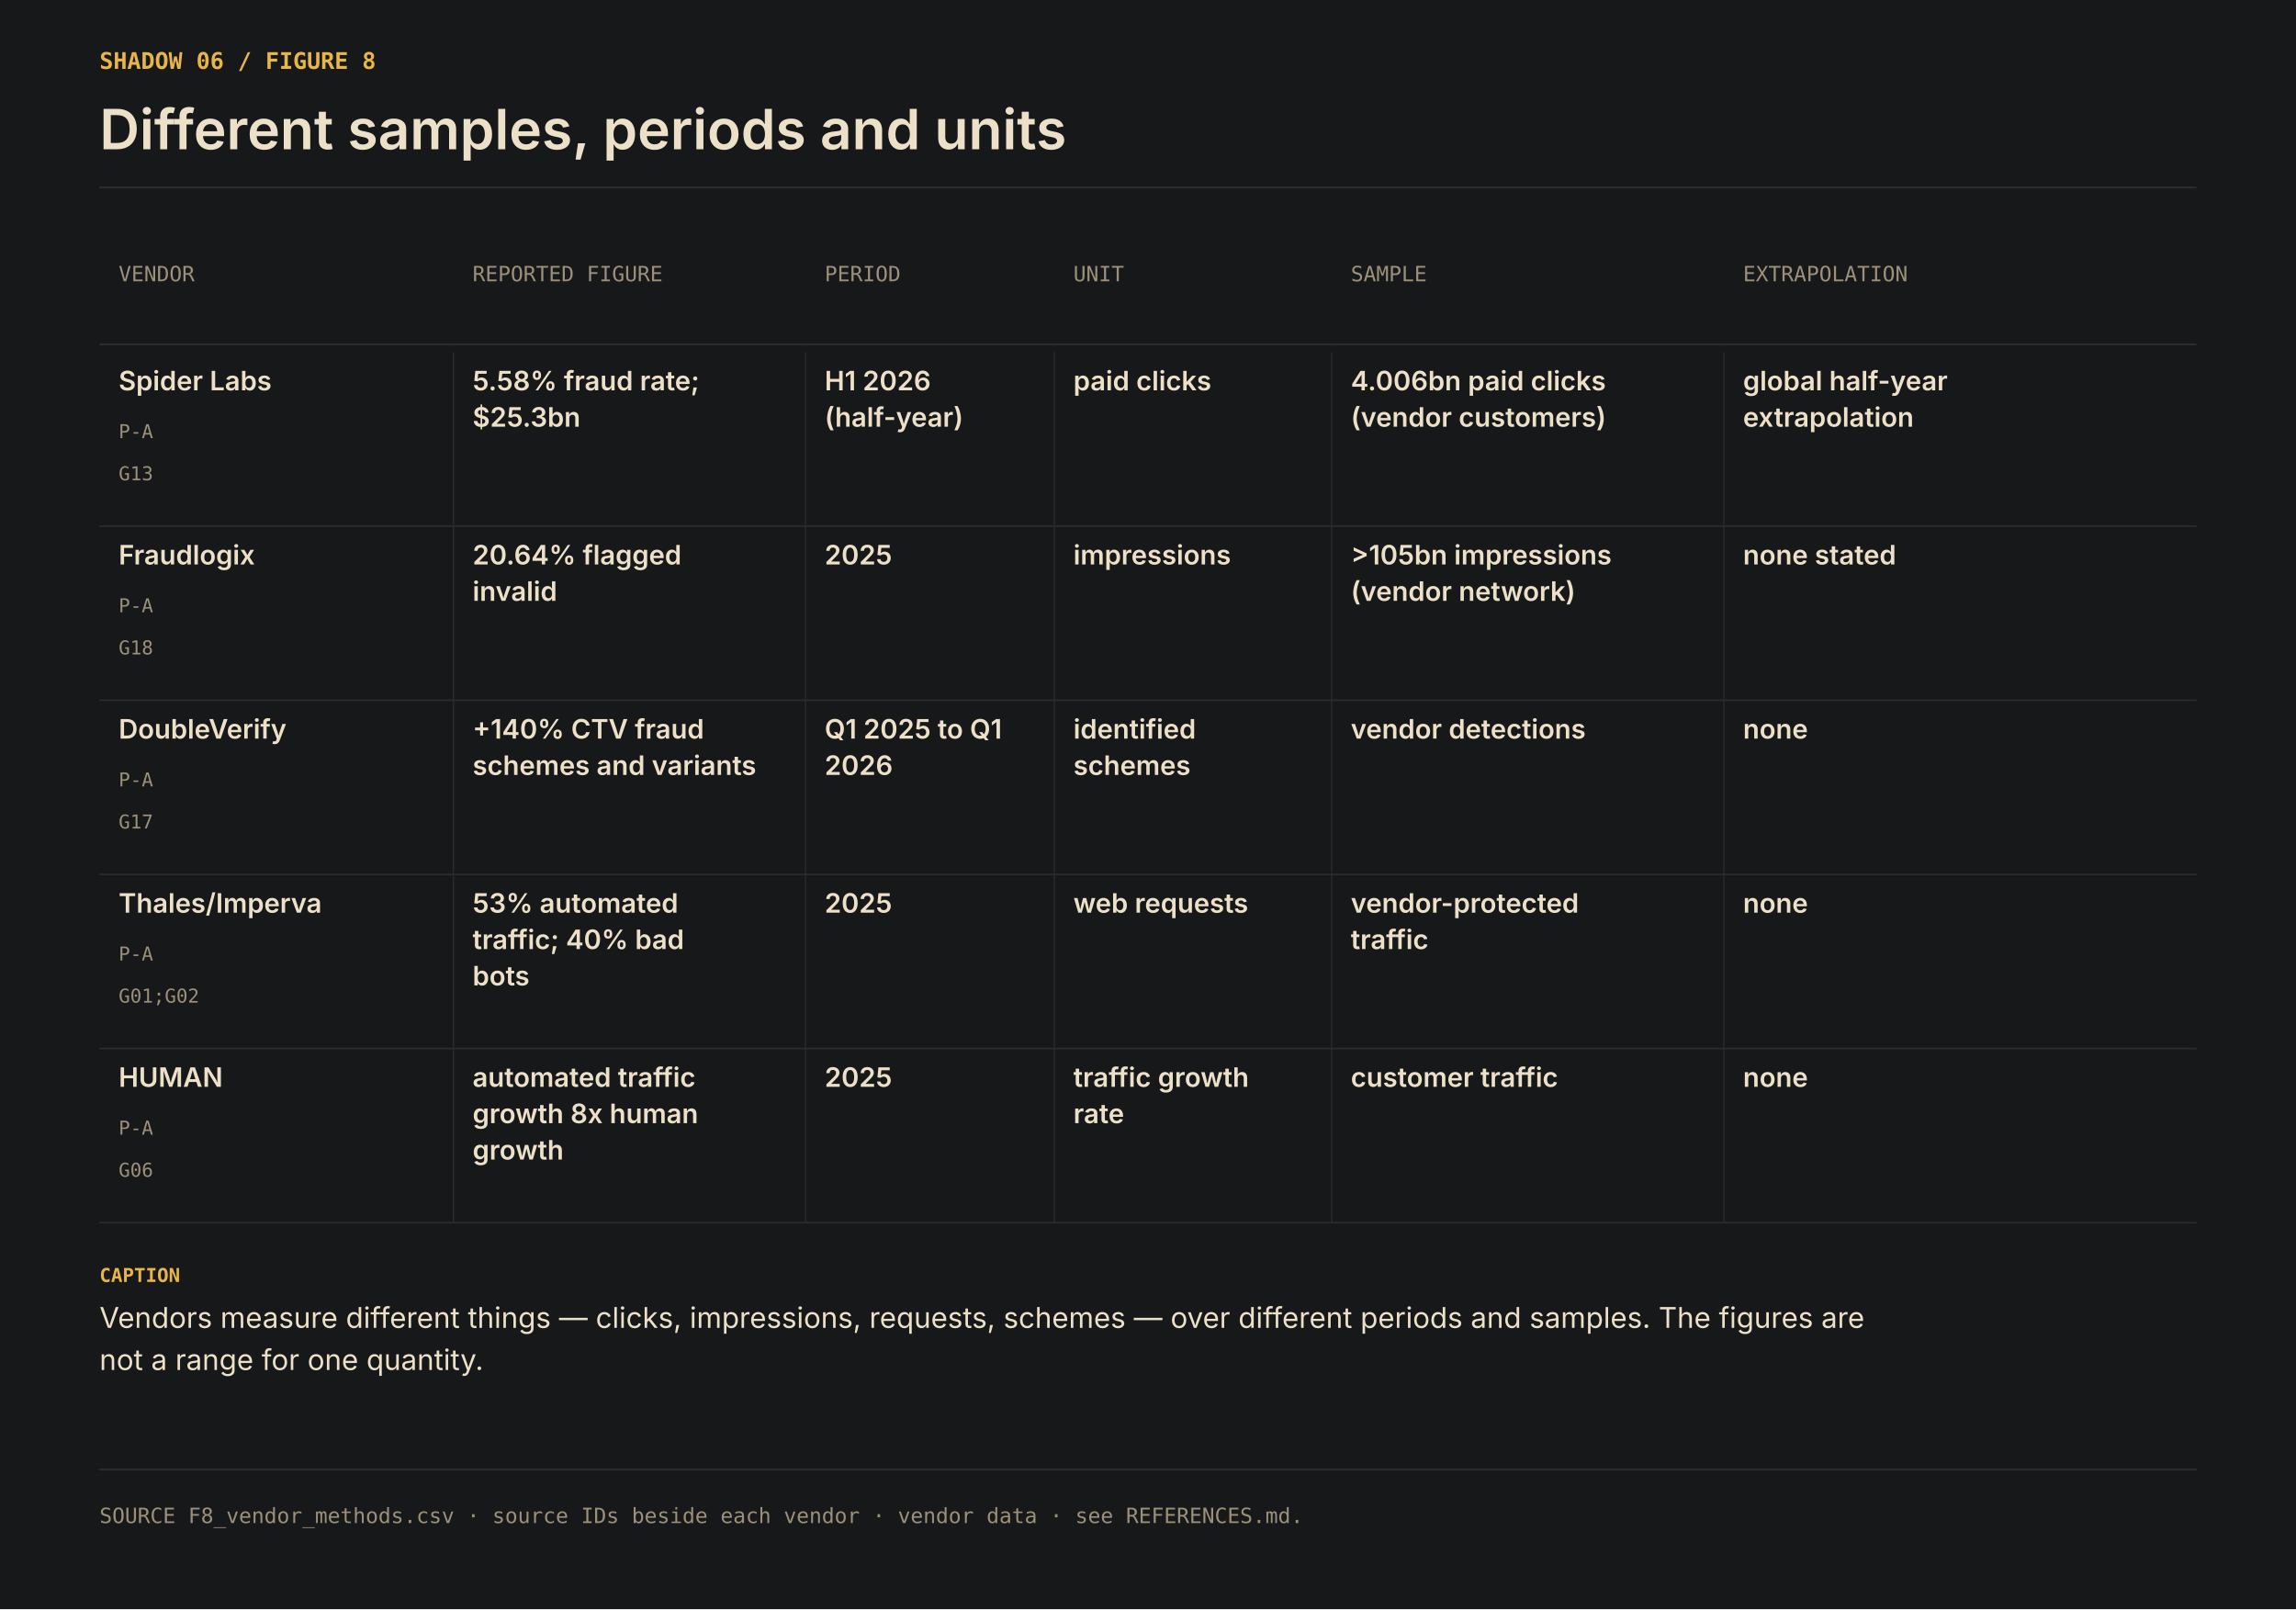
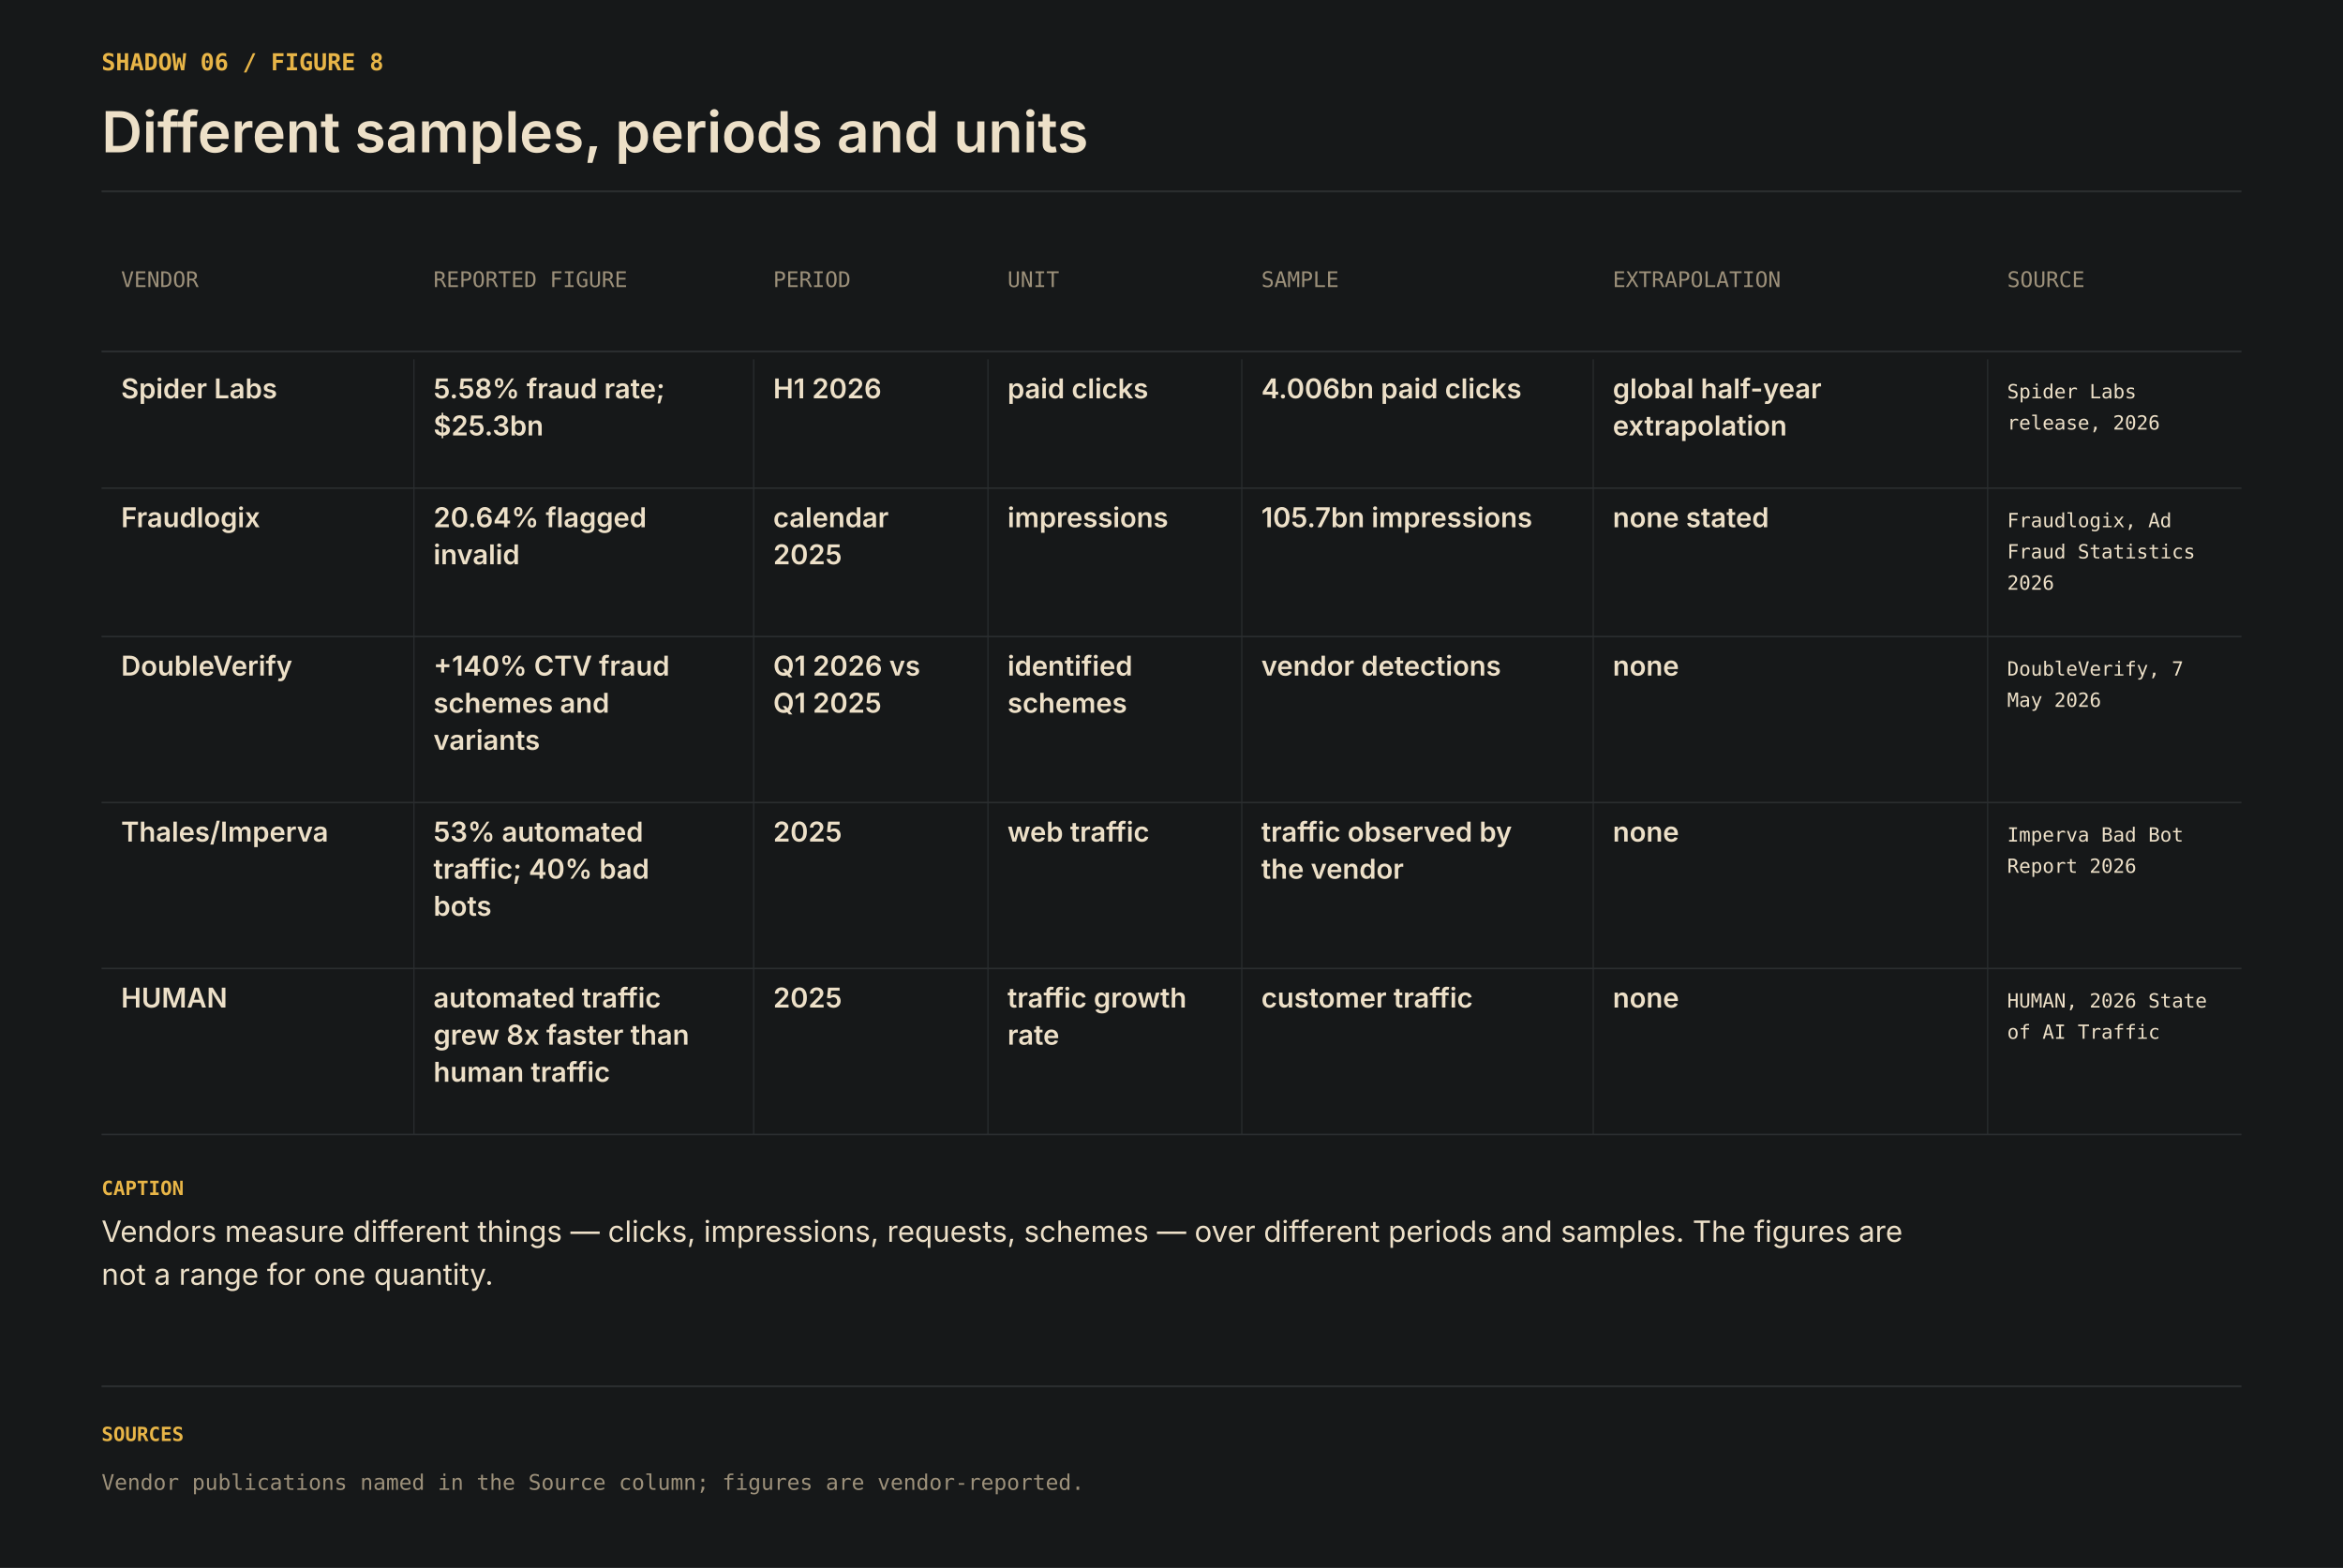
- <svg xmlns="http://www.w3.org/2000/svg" width="1200" height="841" viewBox="0 0 1200 841" role="img" aria-labelledby="title desc">
-   <rect width="1200" height="841" fill="#161819" />
+ <svg xmlns="http://www.w3.org/2000/svg" width="1200" height="803" viewBox="0 0 1200 803" role="img" aria-labelledby="title desc">
+   <rect width="1200" height="803" fill="#161819" />
  <text x="52" y="36" fill="#E8B547" font-family="JetBrains Mono,monospace" font-size="12" font-weight="600" text-anchor="start">SHADOW 06  /  FIGURE 8</text>
  <text x="52" y="78" fill="#EDE0C8" font-family="Inter,Arial,sans-serif" font-size="29" font-weight="600" text-anchor="start">Different samples, periods and units</text>
  <line x1="52" y1="98" x2="1148" y2="98" stroke="#2A2D2F" stroke-width="1" />
  <text x="62" y="147" fill="#9C907A" font-family="JetBrains Mono,monospace" font-size="11" font-weight="400" text-anchor="start">VENDOR</text>
-   <text x="247" y="147" fill="#9C907A" font-family="JetBrains Mono,monospace" font-size="11" font-weight="400" text-anchor="start">REPORTED FIGURE</text>
-   <text x="431" y="147" fill="#9C907A" font-family="JetBrains Mono,monospace" font-size="11" font-weight="400" text-anchor="start">PERIOD</text>
-   <text x="561" y="147" fill="#9C907A" font-family="JetBrains Mono,monospace" font-size="11" font-weight="400" text-anchor="start">UNIT</text>
-   <text x="706" y="147" fill="#9C907A" font-family="JetBrains Mono,monospace" font-size="11" font-weight="400" text-anchor="start">SAMPLE</text>
-   <text x="911" y="147" fill="#9C907A" font-family="JetBrains Mono,monospace" font-size="11" font-weight="400" text-anchor="start">EXTRAPOLATION</text>
+   <text x="222" y="147" fill="#9C907A" font-family="JetBrains Mono,monospace" font-size="11" font-weight="400" text-anchor="start">REPORTED FIGURE</text>
+   <text x="396" y="147" fill="#9C907A" font-family="JetBrains Mono,monospace" font-size="11" font-weight="400" text-anchor="start">PERIOD</text>
+   <text x="516" y="147" fill="#9C907A" font-family="JetBrains Mono,monospace" font-size="11" font-weight="400" text-anchor="start">UNIT</text>
+   <text x="646" y="147" fill="#9C907A" font-family="JetBrains Mono,monospace" font-size="11" font-weight="400" text-anchor="start">SAMPLE</text>
+   <text x="826" y="147" fill="#9C907A" font-family="JetBrains Mono,monospace" font-size="11" font-weight="400" text-anchor="start">EXTRAPOLATION</text>
+   <text x="1028" y="147" fill="#9C907A" font-family="JetBrains Mono,monospace" font-size="11" font-weight="400" text-anchor="start">SOURCE</text>
  <line x1="52" y1="180" x2="1148" y2="180" stroke="#2A2D2F" stroke-width="1" />
  <g data-row="0" data-field="vendor" data-value="Spider Labs">
    <text x="62" y="204" fill="#EDE0C8" font-family="Inter,Arial,sans-serif" font-size="14" font-weight="600" text-anchor="start">Spider Labs</text>
  </g>
-   <g data-row="0" data-field="tier" data-value="P-A">
-     <text x="62" y="229" fill="#9C907A" font-family="JetBrains Mono,monospace" font-size="10" font-weight="400" text-anchor="start">P-A</text>
+   <line x1="212" y1="184" x2="212" y2="250" stroke="#2A2D2F" stroke-width="0.6" />
+   <g data-row="0" data-field="reported_figure" data-value="5.58% fraud rate; $25.3bn">
+     <text x="222" y="204" fill="#EDE0C8" font-family="Inter,Arial,sans-serif" font-size="14" font-weight="600" text-anchor="start">5.58% fraud rate;</text>
+     <text x="222" y="223" fill="#EDE0C8" font-family="Inter,Arial,sans-serif" font-size="14" font-weight="600" text-anchor="start">$25.3bn</text>
  </g>
-   <g data-row="0" data-field="rows" data-value="G13">
-     <text x="62" y="251" fill="#9C907A" font-family="JetBrains Mono,monospace" font-size="10" font-weight="400" text-anchor="start">G13</text>
+   <line x1="386" y1="184" x2="386" y2="250" stroke="#2A2D2F" stroke-width="0.6" />
+   <g data-row="0" data-field="period" data-value="H1 2026">
+     <text x="396" y="204" fill="#EDE0C8" font-family="Inter,Arial,sans-serif" font-size="14" font-weight="600" text-anchor="start">H1 2026</text>
  </g>
-   <line x1="237" y1="184" x2="237" y2="275" stroke="#2A2D2F" stroke-width="0.6" />
-   <g data-row="0" data-field="reported_figure" data-value="5.58% fraud rate; $25.3bn">
-     <text x="247" y="204" fill="#EDE0C8" font-family="Inter,Arial,sans-serif" font-size="14" font-weight="600" text-anchor="start">5.58% fraud rate;</text>
-     <text x="247" y="223" fill="#EDE0C8" font-family="Inter,Arial,sans-serif" font-size="14" font-weight="600" text-anchor="start">$25.3bn</text>
+   <line x1="506" y1="184" x2="506" y2="250" stroke="#2A2D2F" stroke-width="0.6" />
+   <g data-row="0" data-field="unit" data-value="paid clicks">
+     <text x="516" y="204" fill="#EDE0C8" font-family="Inter,Arial,sans-serif" font-size="14" font-weight="600" text-anchor="start">paid clicks</text>
  </g>
-   <line x1="421" y1="184" x2="421" y2="275" stroke="#2A2D2F" stroke-width="0.6" />
-   <g data-row="0" data-field="period" data-value="H1 2026 (half-year)">
-     <text x="431" y="204" fill="#EDE0C8" font-family="Inter,Arial,sans-serif" font-size="14" font-weight="600" text-anchor="start">H1 2026</text>
-     <text x="431" y="223" fill="#EDE0C8" font-family="Inter,Arial,sans-serif" font-size="14" font-weight="600" text-anchor="start">(half-year)</text>
+   <line x1="636" y1="184" x2="636" y2="250" stroke="#2A2D2F" stroke-width="0.6" />
+   <g data-row="0" data-field="sample" data-value="4.006bn paid clicks">
+     <text x="646" y="204" fill="#EDE0C8" font-family="Inter,Arial,sans-serif" font-size="14" font-weight="600" text-anchor="start">4.006bn paid clicks</text>
  </g>
-   <line x1="551" y1="184" x2="551" y2="275" stroke="#2A2D2F" stroke-width="0.6" />
-   <g data-row="0" data-field="unit" data-value="paid clicks">
-     <text x="561" y="204" fill="#EDE0C8" font-family="Inter,Arial,sans-serif" font-size="14" font-weight="600" text-anchor="start">paid clicks</text>
+   <line x1="816" y1="184" x2="816" y2="250" stroke="#2A2D2F" stroke-width="0.6" />
+   <g data-row="0" data-field="extrapolation" data-value="global half-year extrapolation">
+     <text x="826" y="204" fill="#EDE0C8" font-family="Inter,Arial,sans-serif" font-size="14" font-weight="600" text-anchor="start">global half-year</text>
+     <text x="826" y="223" fill="#EDE0C8" font-family="Inter,Arial,sans-serif" font-size="14" font-weight="600" text-anchor="start">extrapolation</text>
  </g>
-   <line x1="696" y1="184" x2="696" y2="275" stroke="#2A2D2F" stroke-width="0.6" />
-   <g data-row="0" data-field="sample" data-value="4.006bn paid clicks (vendor customers)">
-     <text x="706" y="204" fill="#EDE0C8" font-family="Inter,Arial,sans-serif" font-size="14" font-weight="600" text-anchor="start">4.006bn paid clicks</text>
-     <text x="706" y="223" fill="#EDE0C8" font-family="Inter,Arial,sans-serif" font-size="14" font-weight="600" text-anchor="start">(vendor customers)</text>
+   <line x1="1018" y1="184" x2="1018" y2="250" stroke="#2A2D2F" stroke-width="0.6" />
+   <g data-row="0" data-field="source" data-value="Spider Labs release, 2026">
+     <text x="1028" y="204" fill="#EDE0C8" font-family="JetBrains Mono,monospace" font-size="10" font-weight="400" text-anchor="start">Spider Labs</text>
+     <text x="1028" y="220" fill="#EDE0C8" font-family="JetBrains Mono,monospace" font-size="10" font-weight="400" text-anchor="start">release, 2026</text>
  </g>
-   <line x1="901" y1="184" x2="901" y2="275" stroke="#2A2D2F" stroke-width="0.6" />
-   <g data-row="0" data-field="extrapolation" data-value="global half-year extrapolation">
-     <text x="911" y="204" fill="#EDE0C8" font-family="Inter,Arial,sans-serif" font-size="14" font-weight="600" text-anchor="start">global half-year</text>
-     <text x="911" y="223" fill="#EDE0C8" font-family="Inter,Arial,sans-serif" font-size="14" font-weight="600" text-anchor="start">extrapolation</text>
+   <line x1="52" y1="250" x2="1148" y2="250" stroke="#2A2D2F" stroke-width="0.8" />
+   <g data-row="1" data-field="vendor" data-value="Fraudlogix">
+     <text x="62" y="270" fill="#EDE0C8" font-family="Inter,Arial,sans-serif" font-size="14" font-weight="600" text-anchor="start">Fraudlogix</text>
  </g>
-   <line x1="52" y1="275" x2="1148" y2="275" stroke="#2A2D2F" stroke-width="0.8" />
-   <g data-row="1" data-field="vendor" data-value="Fraudlogix">
-     <text x="62" y="295" fill="#EDE0C8" font-family="Inter,Arial,sans-serif" font-size="14" font-weight="600" text-anchor="start">Fraudlogix</text>
+   <line x1="212" y1="250" x2="212" y2="326" stroke="#2A2D2F" stroke-width="0.6" />
+   <g data-row="1" data-field="reported_figure" data-value="20.64% flagged invalid">
+     <text x="222" y="270" fill="#EDE0C8" font-family="Inter,Arial,sans-serif" font-size="14" font-weight="600" text-anchor="start">20.64% flagged</text>
+     <text x="222" y="289" fill="#EDE0C8" font-family="Inter,Arial,sans-serif" font-size="14" font-weight="600" text-anchor="start">invalid</text>
  </g>
-   <g data-row="1" data-field="tier" data-value="P-A">
-     <text x="62" y="320" fill="#9C907A" font-family="JetBrains Mono,monospace" font-size="10" font-weight="400" text-anchor="start">P-A</text>
+   <line x1="386" y1="250" x2="386" y2="326" stroke="#2A2D2F" stroke-width="0.6" />
+   <g data-row="1" data-field="period" data-value="calendar 2025">
+     <text x="396" y="270" fill="#EDE0C8" font-family="Inter,Arial,sans-serif" font-size="14" font-weight="600" text-anchor="start">calendar</text>
+     <text x="396" y="289" fill="#EDE0C8" font-family="Inter,Arial,sans-serif" font-size="14" font-weight="600" text-anchor="start">2025</text>
  </g>
-   <g data-row="1" data-field="rows" data-value="G18">
-     <text x="62" y="342" fill="#9C907A" font-family="JetBrains Mono,monospace" font-size="10" font-weight="400" text-anchor="start">G18</text>
+   <line x1="506" y1="250" x2="506" y2="326" stroke="#2A2D2F" stroke-width="0.6" />
+   <g data-row="1" data-field="unit" data-value="impressions">
+     <text x="516" y="270" fill="#EDE0C8" font-family="Inter,Arial,sans-serif" font-size="14" font-weight="600" text-anchor="start">impressions</text>
  </g>
-   <line x1="237" y1="275" x2="237" y2="366" stroke="#2A2D2F" stroke-width="0.6" />
-   <g data-row="1" data-field="reported_figure" data-value="20.64% flagged invalid">
-     <text x="247" y="295" fill="#EDE0C8" font-family="Inter,Arial,sans-serif" font-size="14" font-weight="600" text-anchor="start">20.64% flagged</text>
-     <text x="247" y="314" fill="#EDE0C8" font-family="Inter,Arial,sans-serif" font-size="14" font-weight="600" text-anchor="start">invalid</text>
+   <line x1="636" y1="250" x2="636" y2="326" stroke="#2A2D2F" stroke-width="0.6" />
+   <g data-row="1" data-field="sample" data-value="105.7bn impressions">
+     <text x="646" y="270" fill="#EDE0C8" font-family="Inter,Arial,sans-serif" font-size="14" font-weight="600" text-anchor="start">105.7bn impressions</text>
  </g>
-   <line x1="421" y1="275" x2="421" y2="366" stroke="#2A2D2F" stroke-width="0.6" />
-   <g data-row="1" data-field="period" data-value="2025">
-     <text x="431" y="295" fill="#EDE0C8" font-family="Inter,Arial,sans-serif" font-size="14" font-weight="600" text-anchor="start">2025</text>
+   <line x1="816" y1="250" x2="816" y2="326" stroke="#2A2D2F" stroke-width="0.6" />
+   <g data-row="1" data-field="extrapolation" data-value="none stated">
+     <text x="826" y="270" fill="#EDE0C8" font-family="Inter,Arial,sans-serif" font-size="14" font-weight="600" text-anchor="start">none stated</text>
  </g>
-   <line x1="551" y1="275" x2="551" y2="366" stroke="#2A2D2F" stroke-width="0.6" />
-   <g data-row="1" data-field="unit" data-value="impressions">
-     <text x="561" y="295" fill="#EDE0C8" font-family="Inter,Arial,sans-serif" font-size="14" font-weight="600" text-anchor="start">impressions</text>
+   <line x1="1018" y1="250" x2="1018" y2="326" stroke="#2A2D2F" stroke-width="0.6" />
+   <g data-row="1" data-field="source" data-value="Fraudlogix, Ad Fraud Statistics 2026">
+     <text x="1028" y="270" fill="#EDE0C8" font-family="JetBrains Mono,monospace" font-size="10" font-weight="400" text-anchor="start">Fraudlogix, Ad</text>
+     <text x="1028" y="286" fill="#EDE0C8" font-family="JetBrains Mono,monospace" font-size="10" font-weight="400" text-anchor="start">Fraud Statistics</text>
+     <text x="1028" y="302" fill="#EDE0C8" font-family="JetBrains Mono,monospace" font-size="10" font-weight="400" text-anchor="start">2026</text>
  </g>
-   <line x1="696" y1="275" x2="696" y2="366" stroke="#2A2D2F" stroke-width="0.6" />
-   <g data-row="1" data-field="sample" data-value="&gt;105bn impressions (vendor network)">
-     <text x="706" y="295" fill="#EDE0C8" font-family="Inter,Arial,sans-serif" font-size="14" font-weight="600" text-anchor="start">&gt;105bn impressions</text>
-     <text x="706" y="314" fill="#EDE0C8" font-family="Inter,Arial,sans-serif" font-size="14" font-weight="600" text-anchor="start">(vendor network)</text>
+   <line x1="52" y1="326" x2="1148" y2="326" stroke="#2A2D2F" stroke-width="0.8" />
+   <g data-row="2" data-field="vendor" data-value="DoubleVerify">
+     <text x="62" y="346" fill="#EDE0C8" font-family="Inter,Arial,sans-serif" font-size="14" font-weight="600" text-anchor="start">DoubleVerify</text>
  </g>
-   <line x1="901" y1="275" x2="901" y2="366" stroke="#2A2D2F" stroke-width="0.6" />
-   <g data-row="1" data-field="extrapolation" data-value="none stated">
-     <text x="911" y="295" fill="#EDE0C8" font-family="Inter,Arial,sans-serif" font-size="14" font-weight="600" text-anchor="start">none stated</text>
+   <line x1="212" y1="326" x2="212" y2="411" stroke="#2A2D2F" stroke-width="0.6" />
+   <g data-row="2" data-field="reported_figure" data-value="+140% CTV fraud schemes and variants">
+     <text x="222" y="346" fill="#EDE0C8" font-family="Inter,Arial,sans-serif" font-size="14" font-weight="600" text-anchor="start">+140% CTV fraud</text>
+     <text x="222" y="365" fill="#EDE0C8" font-family="Inter,Arial,sans-serif" font-size="14" font-weight="600" text-anchor="start">schemes and</text>
+     <text x="222" y="384" fill="#EDE0C8" font-family="Inter,Arial,sans-serif" font-size="14" font-weight="600" text-anchor="start">variants</text>
  </g>
-   <line x1="52" y1="366" x2="1148" y2="366" stroke="#2A2D2F" stroke-width="0.8" />
-   <g data-row="2" data-field="vendor" data-value="DoubleVerify">
-     <text x="62" y="386" fill="#EDE0C8" font-family="Inter,Arial,sans-serif" font-size="14" font-weight="600" text-anchor="start">DoubleVerify</text>
+   <line x1="386" y1="326" x2="386" y2="411" stroke="#2A2D2F" stroke-width="0.6" />
+   <g data-row="2" data-field="period" data-value="Q1 2026 vs Q1 2025">
+     <text x="396" y="346" fill="#EDE0C8" font-family="Inter,Arial,sans-serif" font-size="14" font-weight="600" text-anchor="start">Q1 2026 vs</text>
+     <text x="396" y="365" fill="#EDE0C8" font-family="Inter,Arial,sans-serif" font-size="14" font-weight="600" text-anchor="start">Q1 2025</text>
  </g>
-   <g data-row="2" data-field="tier" data-value="P-A">
-     <text x="62" y="411" fill="#9C907A" font-family="JetBrains Mono,monospace" font-size="10" font-weight="400" text-anchor="start">P-A</text>
+   <line x1="506" y1="326" x2="506" y2="411" stroke="#2A2D2F" stroke-width="0.6" />
+   <g data-row="2" data-field="unit" data-value="identified schemes">
+     <text x="516" y="346" fill="#EDE0C8" font-family="Inter,Arial,sans-serif" font-size="14" font-weight="600" text-anchor="start">identified</text>
+     <text x="516" y="365" fill="#EDE0C8" font-family="Inter,Arial,sans-serif" font-size="14" font-weight="600" text-anchor="start">schemes</text>
  </g>
-   <g data-row="2" data-field="rows" data-value="G17">
-     <text x="62" y="433" fill="#9C907A" font-family="JetBrains Mono,monospace" font-size="10" font-weight="400" text-anchor="start">G17</text>
+   <line x1="636" y1="326" x2="636" y2="411" stroke="#2A2D2F" stroke-width="0.6" />
+   <g data-row="2" data-field="sample" data-value="vendor detections">
+     <text x="646" y="346" fill="#EDE0C8" font-family="Inter,Arial,sans-serif" font-size="14" font-weight="600" text-anchor="start">vendor detections</text>
  </g>
-   <line x1="237" y1="366" x2="237" y2="457" stroke="#2A2D2F" stroke-width="0.6" />
-   <g data-row="2" data-field="reported_figure" data-value="+140% CTV fraud schemes and variants">
-     <text x="247" y="386" fill="#EDE0C8" font-family="Inter,Arial,sans-serif" font-size="14" font-weight="600" text-anchor="start">+140% CTV fraud</text>
-     <text x="247" y="405" fill="#EDE0C8" font-family="Inter,Arial,sans-serif" font-size="14" font-weight="600" text-anchor="start">schemes and variants</text>
+   <line x1="816" y1="326" x2="816" y2="411" stroke="#2A2D2F" stroke-width="0.6" />
+   <g data-row="2" data-field="extrapolation" data-value="none">
+     <text x="826" y="346" fill="#EDE0C8" font-family="Inter,Arial,sans-serif" font-size="14" font-weight="600" text-anchor="start">none</text>
  </g>
-   <line x1="421" y1="366" x2="421" y2="457" stroke="#2A2D2F" stroke-width="0.6" />
-   <g data-row="2" data-field="period" data-value="Q1 2025 to Q1 2026">
-     <text x="431" y="386" fill="#EDE0C8" font-family="Inter,Arial,sans-serif" font-size="14" font-weight="600" text-anchor="start">Q1 2025 to Q1</text>
-     <text x="431" y="405" fill="#EDE0C8" font-family="Inter,Arial,sans-serif" font-size="14" font-weight="600" text-anchor="start">2026</text>
+   <line x1="1018" y1="326" x2="1018" y2="411" stroke="#2A2D2F" stroke-width="0.6" />
+   <g data-row="2" data-field="source" data-value="DoubleVerify, 7 May 2026">
+     <text x="1028" y="346" fill="#EDE0C8" font-family="JetBrains Mono,monospace" font-size="10" font-weight="400" text-anchor="start">DoubleVerify, 7</text>
+     <text x="1028" y="362" fill="#EDE0C8" font-family="JetBrains Mono,monospace" font-size="10" font-weight="400" text-anchor="start">May 2026</text>
  </g>
-   <line x1="551" y1="366" x2="551" y2="457" stroke="#2A2D2F" stroke-width="0.6" />
-   <g data-row="2" data-field="unit" data-value="identified schemes">
-     <text x="561" y="386" fill="#EDE0C8" font-family="Inter,Arial,sans-serif" font-size="14" font-weight="600" text-anchor="start">identified</text>
-     <text x="561" y="405" fill="#EDE0C8" font-family="Inter,Arial,sans-serif" font-size="14" font-weight="600" text-anchor="start">schemes</text>
+   <line x1="52" y1="411" x2="1148" y2="411" stroke="#2A2D2F" stroke-width="0.8" />
+   <g data-row="3" data-field="vendor" data-value="Thales/Imperva">
+     <text x="62" y="431" fill="#EDE0C8" font-family="Inter,Arial,sans-serif" font-size="14" font-weight="600" text-anchor="start">Thales/Imperva</text>
  </g>
-   <line x1="696" y1="366" x2="696" y2="457" stroke="#2A2D2F" stroke-width="0.6" />
-   <g data-row="2" data-field="sample" data-value="vendor detections">
-     <text x="706" y="386" fill="#EDE0C8" font-family="Inter,Arial,sans-serif" font-size="14" font-weight="600" text-anchor="start">vendor detections</text>
+   <line x1="212" y1="411" x2="212" y2="496" stroke="#2A2D2F" stroke-width="0.6" />
+   <g data-row="3" data-field="reported_figure" data-value="53% automated traffic; 40% bad bots">
+     <text x="222" y="431" fill="#EDE0C8" font-family="Inter,Arial,sans-serif" font-size="14" font-weight="600" text-anchor="start">53% automated</text>
+     <text x="222" y="450" fill="#EDE0C8" font-family="Inter,Arial,sans-serif" font-size="14" font-weight="600" text-anchor="start">traffic; 40% bad</text>
+     <text x="222" y="469" fill="#EDE0C8" font-family="Inter,Arial,sans-serif" font-size="14" font-weight="600" text-anchor="start">bots</text>
  </g>
-   <line x1="901" y1="366" x2="901" y2="457" stroke="#2A2D2F" stroke-width="0.6" />
-   <g data-row="2" data-field="extrapolation" data-value="none">
-     <text x="911" y="386" fill="#EDE0C8" font-family="Inter,Arial,sans-serif" font-size="14" font-weight="600" text-anchor="start">none</text>
+   <line x1="386" y1="411" x2="386" y2="496" stroke="#2A2D2F" stroke-width="0.6" />
+   <g data-row="3" data-field="period" data-value="2025">
+     <text x="396" y="431" fill="#EDE0C8" font-family="Inter,Arial,sans-serif" font-size="14" font-weight="600" text-anchor="start">2025</text>
  </g>
-   <line x1="52" y1="457" x2="1148" y2="457" stroke="#2A2D2F" stroke-width="0.8" />
-   <g data-row="3" data-field="vendor" data-value="Thales/Imperva">
-     <text x="62" y="477" fill="#EDE0C8" font-family="Inter,Arial,sans-serif" font-size="14" font-weight="600" text-anchor="start">Thales/Imperva</text>
+   <line x1="506" y1="411" x2="506" y2="496" stroke="#2A2D2F" stroke-width="0.6" />
+   <g data-row="3" data-field="unit" data-value="web traffic">
+     <text x="516" y="431" fill="#EDE0C8" font-family="Inter,Arial,sans-serif" font-size="14" font-weight="600" text-anchor="start">web traffic</text>
  </g>
-   <g data-row="3" data-field="tier" data-value="P-A">
-     <text x="62" y="502" fill="#9C907A" font-family="JetBrains Mono,monospace" font-size="10" font-weight="400" text-anchor="start">P-A</text>
+   <line x1="636" y1="411" x2="636" y2="496" stroke="#2A2D2F" stroke-width="0.6" />
+   <g data-row="3" data-field="sample" data-value="traffic observed by the vendor">
+     <text x="646" y="431" fill="#EDE0C8" font-family="Inter,Arial,sans-serif" font-size="14" font-weight="600" text-anchor="start">traffic observed by</text>
+     <text x="646" y="450" fill="#EDE0C8" font-family="Inter,Arial,sans-serif" font-size="14" font-weight="600" text-anchor="start">the vendor</text>
  </g>
-   <g data-row="3" data-field="rows" data-value="G01;G02">
-     <text x="62" y="524" fill="#9C907A" font-family="JetBrains Mono,monospace" font-size="10" font-weight="400" text-anchor="start">G01;G02</text>
+   <line x1="816" y1="411" x2="816" y2="496" stroke="#2A2D2F" stroke-width="0.6" />
+   <g data-row="3" data-field="extrapolation" data-value="none">
+     <text x="826" y="431" fill="#EDE0C8" font-family="Inter,Arial,sans-serif" font-size="14" font-weight="600" text-anchor="start">none</text>
  </g>
-   <line x1="237" y1="457" x2="237" y2="548" stroke="#2A2D2F" stroke-width="0.6" />
-   <g data-row="3" data-field="reported_figure" data-value="53% automated traffic; 40% bad bots">
-     <text x="247" y="477" fill="#EDE0C8" font-family="Inter,Arial,sans-serif" font-size="14" font-weight="600" text-anchor="start">53% automated</text>
-     <text x="247" y="496" fill="#EDE0C8" font-family="Inter,Arial,sans-serif" font-size="14" font-weight="600" text-anchor="start">traffic; 40% bad</text>
-     <text x="247" y="515" fill="#EDE0C8" font-family="Inter,Arial,sans-serif" font-size="14" font-weight="600" text-anchor="start">bots</text>
+   <line x1="1018" y1="411" x2="1018" y2="496" stroke="#2A2D2F" stroke-width="0.6" />
+   <g data-row="3" data-field="source" data-value="Imperva Bad Bot Report 2026">
+     <text x="1028" y="431" fill="#EDE0C8" font-family="JetBrains Mono,monospace" font-size="10" font-weight="400" text-anchor="start">Imperva Bad Bot</text>
+     <text x="1028" y="447" fill="#EDE0C8" font-family="JetBrains Mono,monospace" font-size="10" font-weight="400" text-anchor="start">Report 2026</text>
  </g>
-   <line x1="421" y1="457" x2="421" y2="548" stroke="#2A2D2F" stroke-width="0.6" />
-   <g data-row="3" data-field="period" data-value="2025">
-     <text x="431" y="477" fill="#EDE0C8" font-family="Inter,Arial,sans-serif" font-size="14" font-weight="600" text-anchor="start">2025</text>
+   <line x1="52" y1="496" x2="1148" y2="496" stroke="#2A2D2F" stroke-width="0.8" />
+   <g data-row="4" data-field="vendor" data-value="HUMAN">
+     <text x="62" y="516" fill="#EDE0C8" font-family="Inter,Arial,sans-serif" font-size="14" font-weight="600" text-anchor="start">HUMAN</text>
  </g>
-   <line x1="551" y1="457" x2="551" y2="548" stroke="#2A2D2F" stroke-width="0.6" />
-   <g data-row="3" data-field="unit" data-value="web requests">
-     <text x="561" y="477" fill="#EDE0C8" font-family="Inter,Arial,sans-serif" font-size="14" font-weight="600" text-anchor="start">web requests</text>
+   <line x1="212" y1="496" x2="212" y2="581" stroke="#2A2D2F" stroke-width="0.6" />
+   <g data-row="4" data-field="reported_figure" data-value="automated traffic grew 8x faster than human traffic">
+     <text x="222" y="516" fill="#EDE0C8" font-family="Inter,Arial,sans-serif" font-size="14" font-weight="600" text-anchor="start">automated traffic</text>
+     <text x="222" y="535" fill="#EDE0C8" font-family="Inter,Arial,sans-serif" font-size="14" font-weight="600" text-anchor="start">grew 8x faster than</text>
+     <text x="222" y="554" fill="#EDE0C8" font-family="Inter,Arial,sans-serif" font-size="14" font-weight="600" text-anchor="start">human traffic</text>
  </g>
-   <line x1="696" y1="457" x2="696" y2="548" stroke="#2A2D2F" stroke-width="0.6" />
-   <g data-row="3" data-field="sample" data-value="vendor-protected traffic">
-     <text x="706" y="477" fill="#EDE0C8" font-family="Inter,Arial,sans-serif" font-size="14" font-weight="600" text-anchor="start">vendor-protected</text>
-     <text x="706" y="496" fill="#EDE0C8" font-family="Inter,Arial,sans-serif" font-size="14" font-weight="600" text-anchor="start">traffic</text>
+   <line x1="386" y1="496" x2="386" y2="581" stroke="#2A2D2F" stroke-width="0.6" />
+   <g data-row="4" data-field="period" data-value="2025">
+     <text x="396" y="516" fill="#EDE0C8" font-family="Inter,Arial,sans-serif" font-size="14" font-weight="600" text-anchor="start">2025</text>
  </g>
-   <line x1="901" y1="457" x2="901" y2="548" stroke="#2A2D2F" stroke-width="0.6" />
-   <g data-row="3" data-field="extrapolation" data-value="none">
-     <text x="911" y="477" fill="#EDE0C8" font-family="Inter,Arial,sans-serif" font-size="14" font-weight="600" text-anchor="start">none</text>
+   <line x1="506" y1="496" x2="506" y2="581" stroke="#2A2D2F" stroke-width="0.6" />
+   <g data-row="4" data-field="unit" data-value="traffic growth rate">
+     <text x="516" y="516" fill="#EDE0C8" font-family="Inter,Arial,sans-serif" font-size="14" font-weight="600" text-anchor="start">traffic growth</text>
+     <text x="516" y="535" fill="#EDE0C8" font-family="Inter,Arial,sans-serif" font-size="14" font-weight="600" text-anchor="start">rate</text>
  </g>
-   <line x1="52" y1="548" x2="1148" y2="548" stroke="#2A2D2F" stroke-width="0.8" />
-   <g data-row="4" data-field="vendor" data-value="HUMAN">
-     <text x="62" y="568" fill="#EDE0C8" font-family="Inter,Arial,sans-serif" font-size="14" font-weight="600" text-anchor="start">HUMAN</text>
+   <line x1="636" y1="496" x2="636" y2="581" stroke="#2A2D2F" stroke-width="0.6" />
+   <g data-row="4" data-field="sample" data-value="customer traffic">
+     <text x="646" y="516" fill="#EDE0C8" font-family="Inter,Arial,sans-serif" font-size="14" font-weight="600" text-anchor="start">customer traffic</text>
  </g>
-   <g data-row="4" data-field="tier" data-value="P-A">
-     <text x="62" y="593" fill="#9C907A" font-family="JetBrains Mono,monospace" font-size="10" font-weight="400" text-anchor="start">P-A</text>
+   <line x1="816" y1="496" x2="816" y2="581" stroke="#2A2D2F" stroke-width="0.6" />
+   <g data-row="4" data-field="extrapolation" data-value="none">
+     <text x="826" y="516" fill="#EDE0C8" font-family="Inter,Arial,sans-serif" font-size="14" font-weight="600" text-anchor="start">none</text>
  </g>
-   <g data-row="4" data-field="rows" data-value="G06">
-     <text x="62" y="615" fill="#9C907A" font-family="JetBrains Mono,monospace" font-size="10" font-weight="400" text-anchor="start">G06</text>
+   <line x1="1018" y1="496" x2="1018" y2="581" stroke="#2A2D2F" stroke-width="0.6" />
+   <g data-row="4" data-field="source" data-value="HUMAN, 2026 State of AI Traffic">
+     <text x="1028" y="516" fill="#EDE0C8" font-family="JetBrains Mono,monospace" font-size="10" font-weight="400" text-anchor="start">HUMAN, 2026 State</text>
+     <text x="1028" y="532" fill="#EDE0C8" font-family="JetBrains Mono,monospace" font-size="10" font-weight="400" text-anchor="start">of AI Traffic</text>
  </g>
-   <line x1="237" y1="548" x2="237" y2="639" stroke="#2A2D2F" stroke-width="0.6" />
-   <g data-row="4" data-field="reported_figure" data-value="automated traffic growth 8x human growth">
-     <text x="247" y="568" fill="#EDE0C8" font-family="Inter,Arial,sans-serif" font-size="14" font-weight="600" text-anchor="start">automated traffic</text>
-     <text x="247" y="587" fill="#EDE0C8" font-family="Inter,Arial,sans-serif" font-size="14" font-weight="600" text-anchor="start">growth 8x human</text>
-     <text x="247" y="606" fill="#EDE0C8" font-family="Inter,Arial,sans-serif" font-size="14" font-weight="600" text-anchor="start">growth</text>
-   </g>
-   <line x1="421" y1="548" x2="421" y2="639" stroke="#2A2D2F" stroke-width="0.6" />
-   <g data-row="4" data-field="period" data-value="2025">
-     <text x="431" y="568" fill="#EDE0C8" font-family="Inter,Arial,sans-serif" font-size="14" font-weight="600" text-anchor="start">2025</text>
-   </g>
-   <line x1="551" y1="548" x2="551" y2="639" stroke="#2A2D2F" stroke-width="0.6" />
-   <g data-row="4" data-field="unit" data-value="traffic growth rate">
-     <text x="561" y="568" fill="#EDE0C8" font-family="Inter,Arial,sans-serif" font-size="14" font-weight="600" text-anchor="start">traffic growth</text>
-     <text x="561" y="587" fill="#EDE0C8" font-family="Inter,Arial,sans-serif" font-size="14" font-weight="600" text-anchor="start">rate</text>
-   </g>
-   <line x1="696" y1="548" x2="696" y2="639" stroke="#2A2D2F" stroke-width="0.6" />
-   <g data-row="4" data-field="sample" data-value="customer traffic">
-     <text x="706" y="568" fill="#EDE0C8" font-family="Inter,Arial,sans-serif" font-size="14" font-weight="600" text-anchor="start">customer traffic</text>
-   </g>
-   <line x1="901" y1="548" x2="901" y2="639" stroke="#2A2D2F" stroke-width="0.6" />
-   <g data-row="4" data-field="extrapolation" data-value="none">
-     <text x="911" y="568" fill="#EDE0C8" font-family="Inter,Arial,sans-serif" font-size="14" font-weight="600" text-anchor="start">none</text>
-   </g>
-   <line x1="52" y1="639" x2="1148" y2="639" stroke="#2A2D2F" stroke-width="0.8" />
-   <text x="52" y="670" fill="#E8B547" font-family="JetBrains Mono,monospace" font-size="10" font-weight="600" text-anchor="start">CAPTION</text>
-   <text x="52" y="694" fill="#EDE0C8" font-family="Inter,Arial,sans-serif" font-size="15" font-weight="400" text-anchor="start">Vendors measure different things — clicks, impressions, requests, schemes — over different periods and samples. The figures are</text>
-   <text x="52" y="716" fill="#EDE0C8" font-family="Inter,Arial,sans-serif" font-size="15" font-weight="400" text-anchor="start">not a range for one quantity.</text>
-   <line x1="52" y1="768" x2="1148" y2="768" stroke="#2A2D2F" stroke-width="1" />
-   <text x="52" y="796" fill="#9C907A" font-family="JetBrains Mono,monospace" font-size="11" font-weight="400" text-anchor="start">SOURCE  F8_vendor_methods.csv · source IDs beside each vendor · vendor data · see REFERENCES.md.</text>
+   <line x1="52" y1="581" x2="1148" y2="581" stroke="#2A2D2F" stroke-width="0.8" />
+   <text x="52" y="612" fill="#E8B547" font-family="JetBrains Mono,monospace" font-size="10" font-weight="600" text-anchor="start">CAPTION</text>
+   <text x="52" y="636" fill="#EDE0C8" font-family="Inter,Arial,sans-serif" font-size="15" font-weight="400" text-anchor="start">Vendors measure different things — clicks, impressions, requests, schemes — over different periods and samples. The figures are</text>
+   <text x="52" y="658" fill="#EDE0C8" font-family="Inter,Arial,sans-serif" font-size="15" font-weight="400" text-anchor="start">not a range for one quantity.</text>
+   <line x1="52" y1="710" x2="1148" y2="710" stroke="#2A2D2F" stroke-width="1" />
+   <text x="52" y="738" fill="#E8B547" font-family="JetBrains Mono,monospace" font-size="10" font-weight="600" text-anchor="start">SOURCES</text>
+   <text x="52" y="763" fill="#9C907A" font-family="JetBrains Mono,monospace" font-size="11" font-weight="400" text-anchor="start">Vendor publications named in the Source column; figures are vendor-reported.</text>
</svg>
